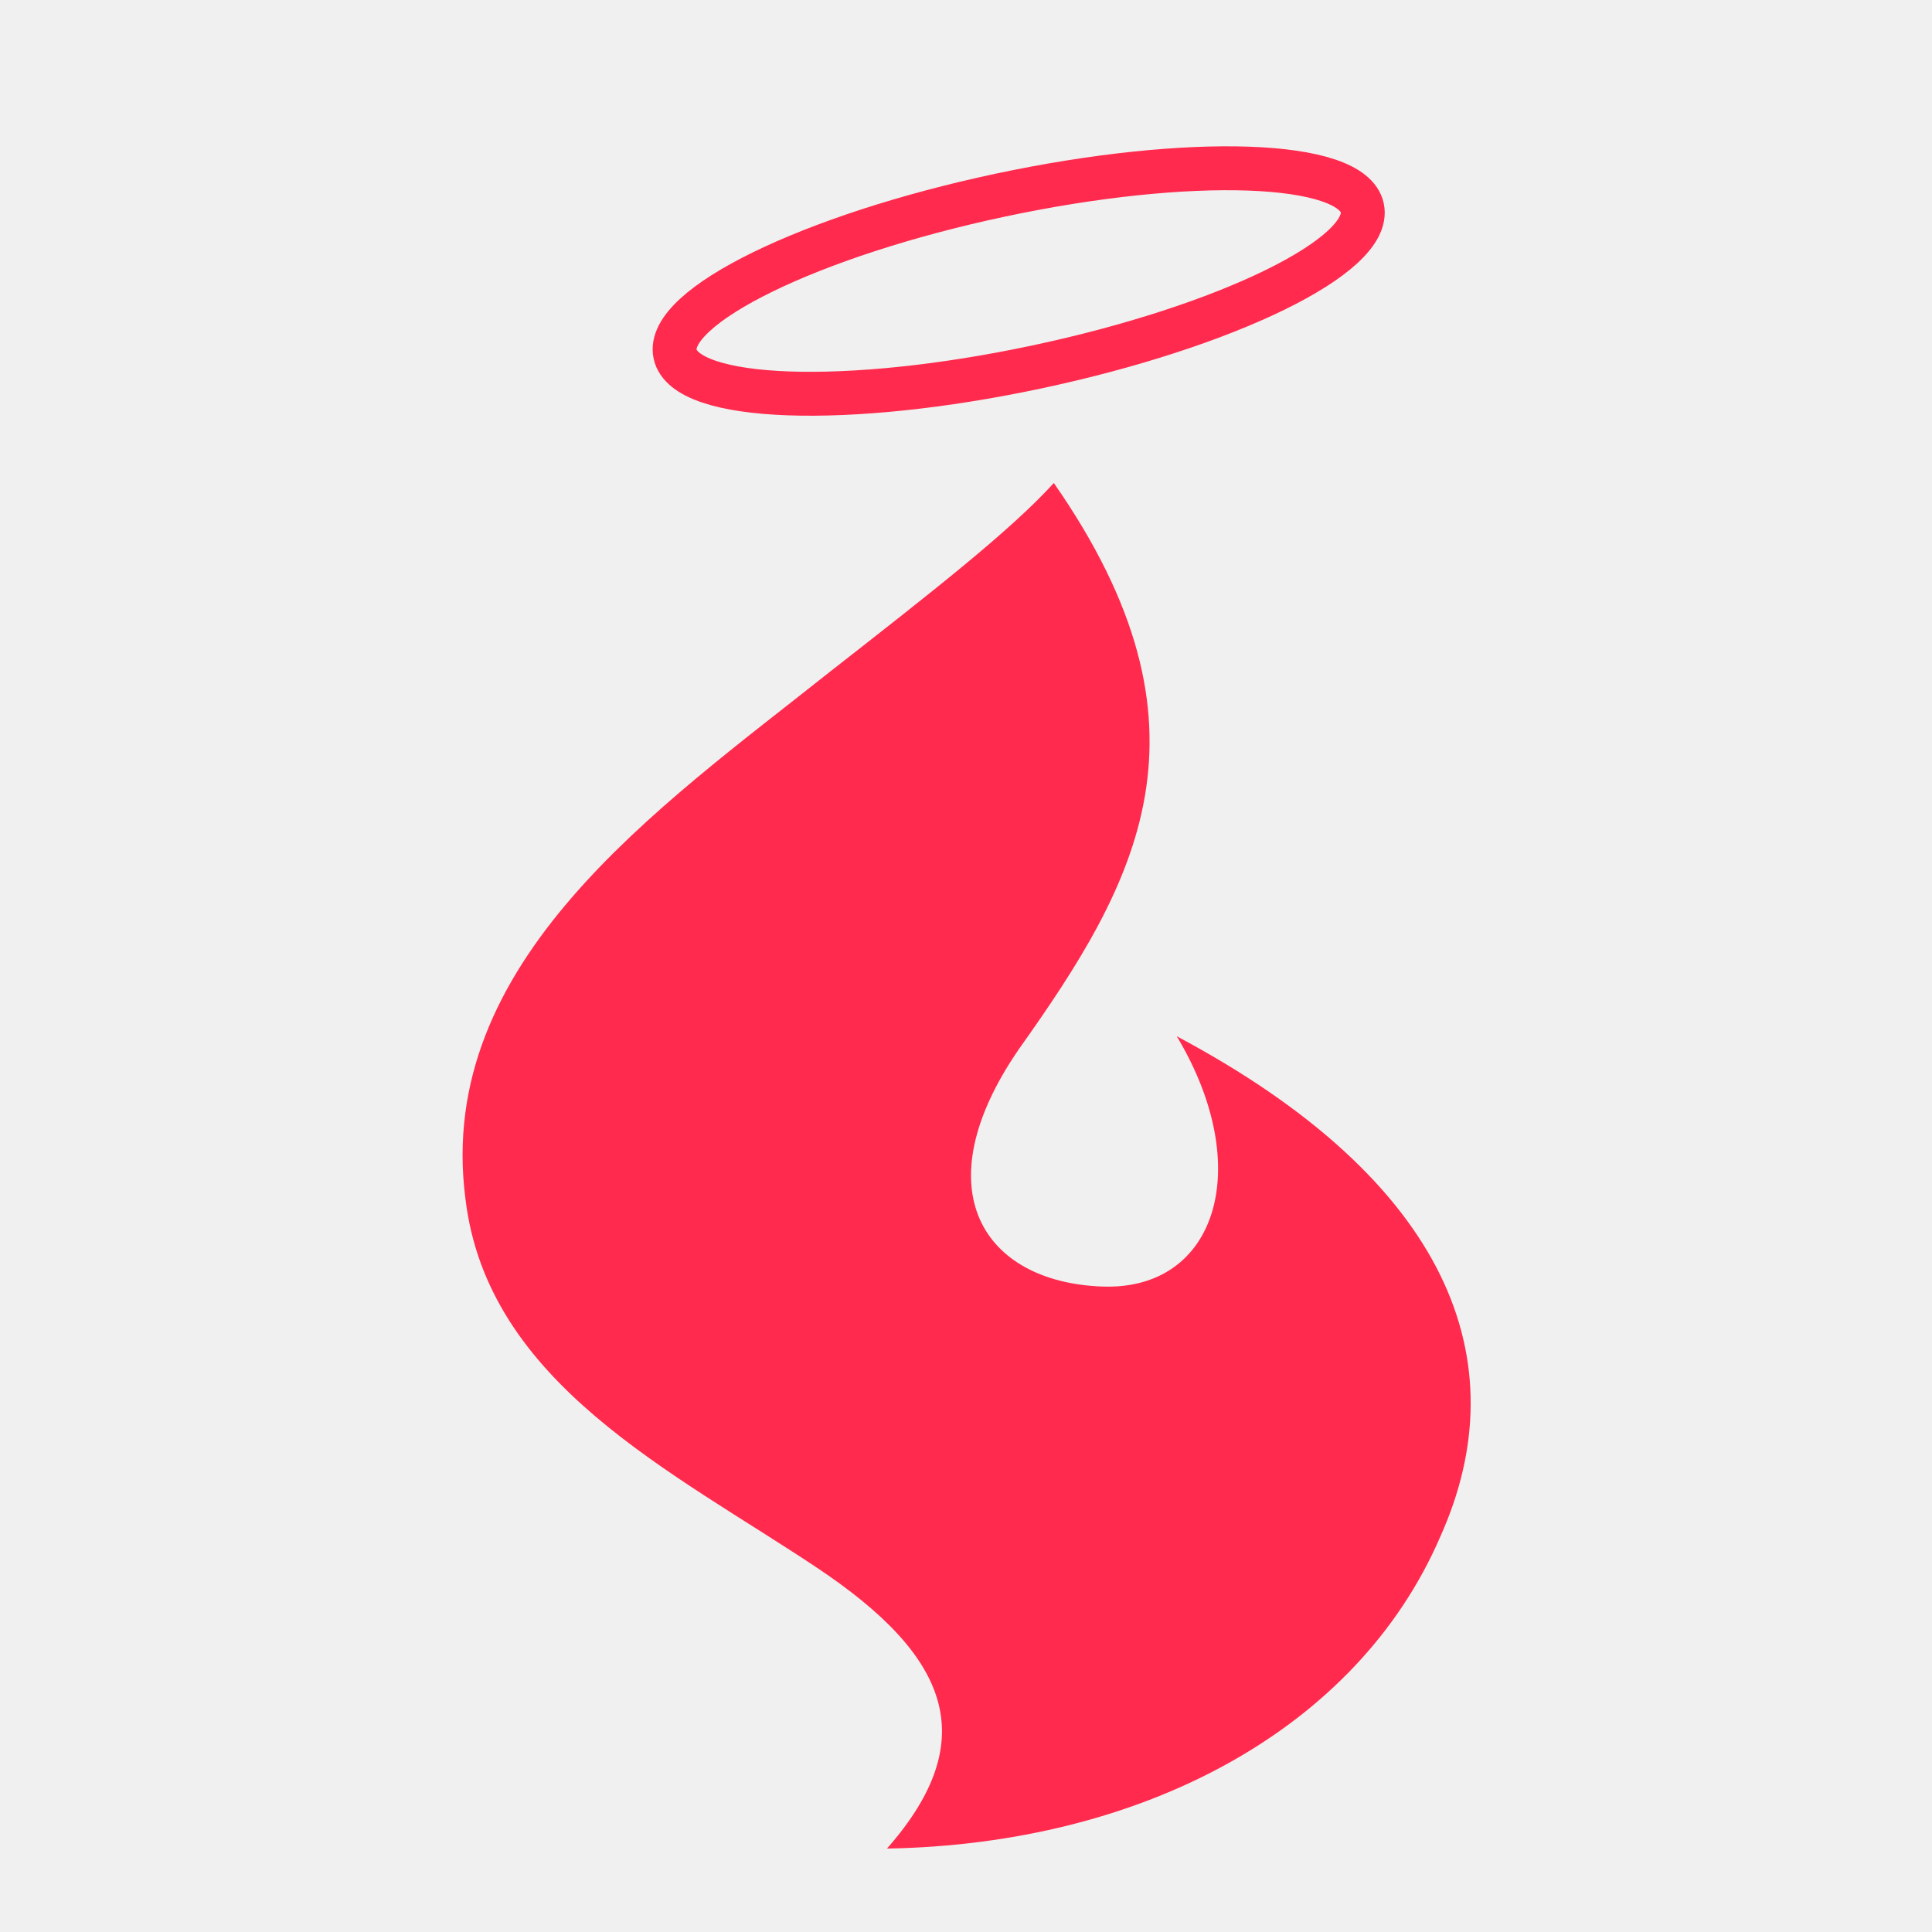
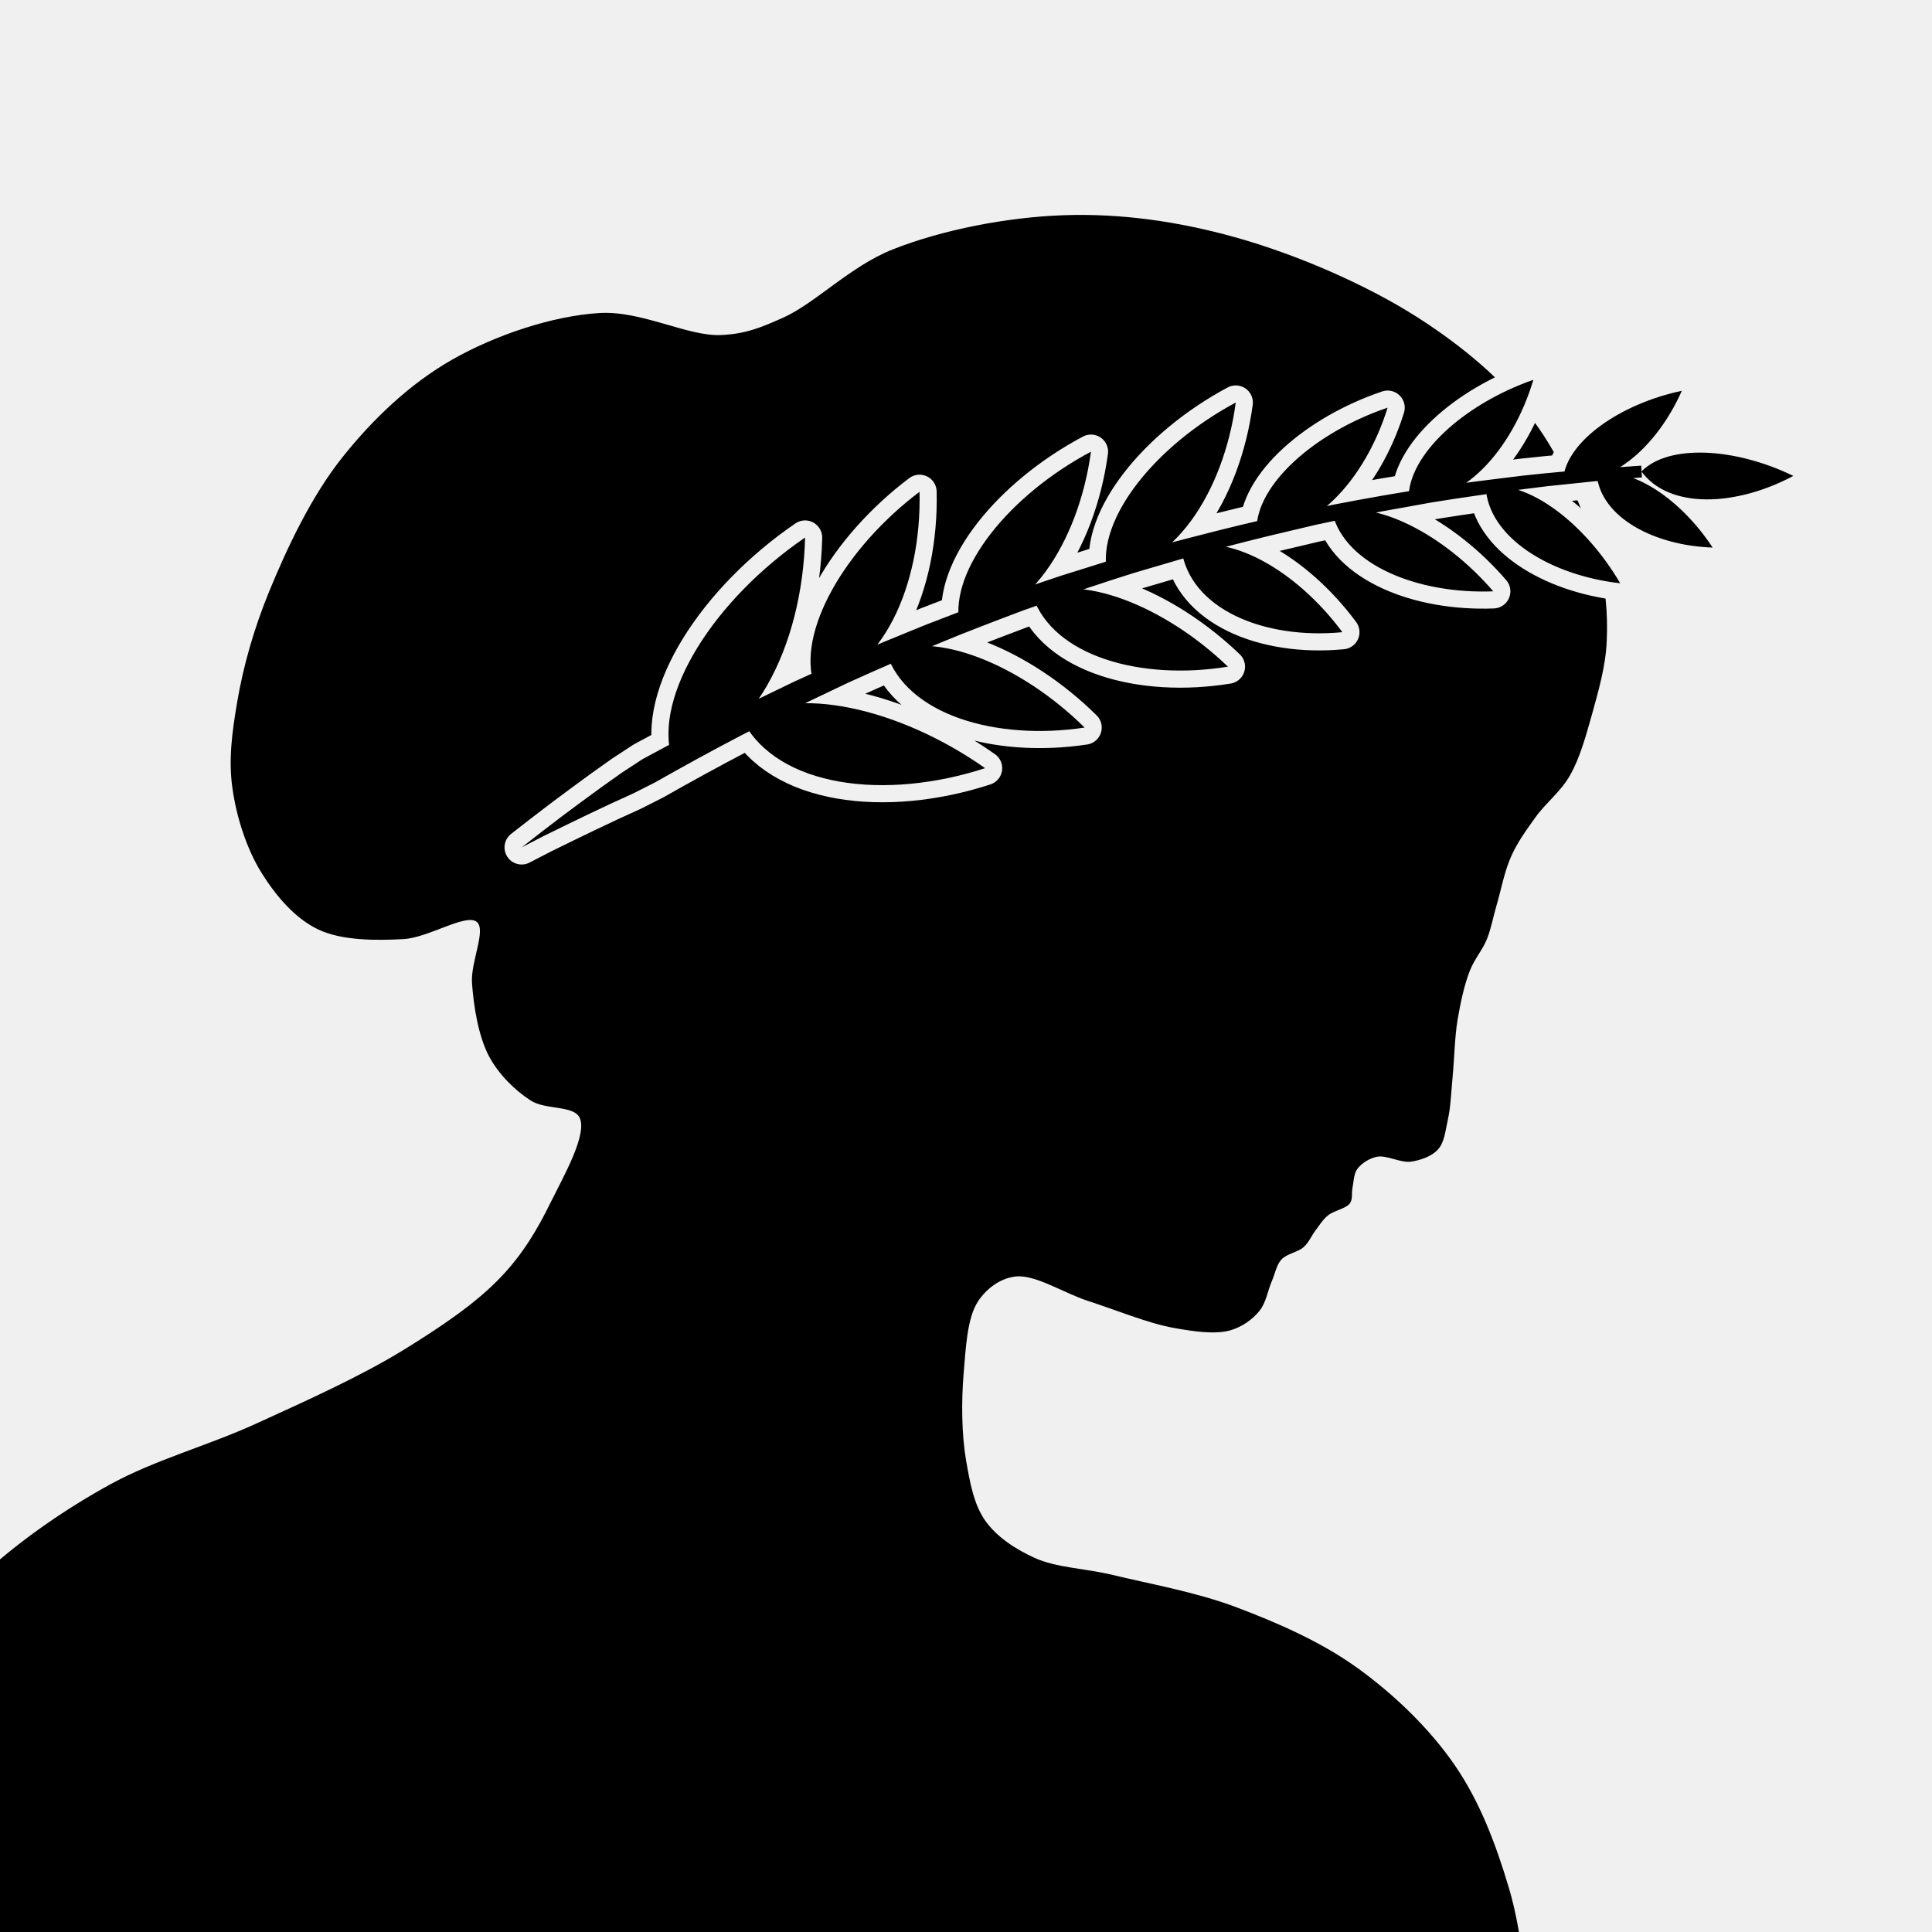
- <svg xmlns="http://www.w3.org/2000/svg" viewBox="40 40 440 440" role="img" aria-label="Impera" fill="none" color="#ff2a4d">
-   <ellipse cx="272" cy="104" rx="80" ry="20" transform="rotate(-12 272 104)" stroke="currentColor" stroke-width="10" />
-   <path d="M280 150 C319 206 299 241 272 279 C250 311 264 332 291 333 C317 334 326 306 308 276 C370 309 386 350 368 390 C349 434 300 460 242 461 C264 436 256 417 226 397 C193 375 151 355 146 313 C139 259 190 224 229 193 C252 175 270 161 280 150Z" fill="currentColor" />
+ <svg xmlns="http://www.w3.org/2000/svg" role="img" aria-label="Impera" viewBox="245 108 790 790">
+   <defs>
+     <clipPath id="im-c">
+       <rect x="245" y="108" width="790" height="790" />
+     </clipPath>
+     <mask id="im-m">
+       <rect x="245" y="108" width="790" height="790" fill="#fff" />
+       <path d="M519.7 418.0C552.1 414.0 573.1 372.7 574.2 327.8C537.1 353.2 512.1 392.3 519.7 418.0ZM548.7 402.6C563.0 430.0 607.0 435.4 647.8 422.1C612.8 397.4 569.3 387.7 548.7 402.6ZM578.0 388.3C605.5 383.7 621.9 347.6 621.0 309.1C590.4 332.2 570.5 366.7 578.0 388.3ZM607.5 375.1C615.7 400.2 652.2 411.0 688.5 405.5C662.4 379.7 627.0 365.4 607.5 375.1ZM637.3 362.9C664.7 362.6 686.0 330.1 691.1 292.7C657.8 310.4 633.3 340.7 637.3 362.9ZM667.3 351.8C675.6 376.3 711.5 386.4 747.1 380.6C721.1 355.6 686.3 342.0 667.3 351.8ZM697.6 341.7C724.4 341.3 745.4 309.3 750.3 272.6C717.6 290.1 693.6 319.9 697.6 341.7ZM728.1 332.7C731.6 356.9 761.6 369.6 793.9 366.5C774.8 340.7 746.3 324.9 728.1 332.7ZM758.8 324.7C781.2 328.2 803.1 304.6 812.4 274.7C782.8 284.7 758.6 306.1 758.8 324.7ZM789.8 317.8C795.0 339.0 824.8 351.0 855.6 349.8C835.5 326.4 806.8 311.7 789.8 317.8ZM821.0 312.0C842.6 315.1 863.4 292.1 872.0 263.3C843.6 273.2 820.6 294.1 821.0 312.0ZM852.5 307.2C853.6 327.8 879.0 343.3 907.5 346.5C893.0 321.7 869.2 303.8 852.5 307.2ZM884.2 303.5C902.2 308.5 922.3 291.3 932.7 267.8C907.6 273.1 885.9 288.3 884.2 303.5ZM897.9 302.2C899.7 319.6 921.4 331.1 945.3 331.9C932.2 311.9 911.7 298.3 897.9 302.2ZM916.2 300.8C927.6 316.3 954.9 315.1 978.3 302.6C954.5 291.0 927.2 289.5 916.2 300.8ZM458.3 454.5L467.4 449.8L476.6 445.3L485.7 440.9L494.8 436.6L504.0 432.4L512.9 427.9L521.6 423.0L530.3 418.2L539.0 413.5L547.7 408.9L556.5 404.4L565.3 399.9L574.1 395.6L582.9 391.4L591.7 387.2L600.6 383.2L609.5 379.3L618.4 375.4L627.4 371.7L636.4 368.0L645.3 364.5L654.4 361.0L663.4 357.6L672.5 354.4L681.5 351.2L690.7 348.1L699.8 345.1L708.9 342.2L718.1 339.5L727.3 336.8L736.5 334.2L745.8 331.7L755.1 329.3L764.4 327.0L773.7 324.8L783.0 322.6L792.4 320.6L801.8 318.7L811.2 316.9L820.7 315.2L830.1 313.5L839.6 312.0L849.1 310.6L858.7 309.2L868.2 308.0L877.8 306.8L887.4 305.8L897.0 304.8L906.7 304.0L916.4 303.2L916.1 298.4L906.3 299.1L896.6 299.8L886.9 300.6L877.2 301.5L867.6 302.5L857.9 303.7L848.3 304.9L838.7 306.2L829.2 307.6L819.6 309.1L810.1 310.7L800.6 312.4L791.1 314.2L781.6 316.1L772.2 318.1L762.8 320.2L753.4 322.4L744.0 324.7L734.6 327.1L725.3 329.5L716.0 332.1L706.7 334.8L697.4 337.6L688.2 340.5L678.9 343.4L669.7 346.5L660.5 349.7L651.4 352.9L642.2 356.3L633.1 359.8L624.0 363.3L614.9 367.0L605.9 370.7L596.8 374.6L587.8 378.5L578.8 382.6L569.8 386.7L560.9 391.0L552.0 395.3L543.1 399.8L534.2 404.3L525.3 409.0L516.5 413.7L507.6 418.5L499.2 424.0L490.9 429.9L482.7 435.9L474.5 442.0L466.4 448.2L458.3 454.5Z" fill="#000" stroke="#000" stroke-width="14" stroke-linejoin="round" />
+     </mask>
+   </defs>
+   <g clip-path="url(#im-c)" fill="currentColor">
+     <path d="M150.0 1300.0L172.0 1100.0C176.4 1046.5 176.9 993.6 180.0 950.0C182.4 916.2 183.4 888.0 188.0 860.0C192.1 835.0 195.1 809.1 205.0 790.0C213.5 773.6 226.5 762.2 240.0 750.0C254.5 737.0 272.0 724.9 290.0 715.0C308.6 704.8 330.2 699.1 350.0 690.0C370.2 680.8 392.4 670.8 410.0 660.0C425.2 650.6 439.6 641.0 450.0 630.0C458.8 620.7 464.7 610.8 470.0 600.0C475.4 589.1 485.3 571.8 482.0 565.0C479.5 559.9 468.0 561.9 462.0 558.0C455.5 553.8 449.0 547.4 445.0 540.0C440.6 531.7 438.7 519.6 438.0 510.0C437.4 501.3 443.9 488.4 440.0 485.0C435.6 481.3 420.4 491.4 410.0 492.0C398.8 492.6 384.8 492.7 375.0 488.0C365.6 483.5 357.8 474.3 352.0 465.0C345.8 455.1 341.6 441.8 340.0 430.0C338.4 418.5 339.9 407.3 342.0 395.0C344.4 380.8 348.7 365.4 355.0 350.0C362.3 332.2 372.3 310.9 385.0 295.0C397.4 279.4 412.7 264.8 430.0 255.0C447.6 245.0 470.8 237.2 490.0 236.0C507.3 234.9 526.3 245.7 540.0 245.0C549.8 244.5 555.8 242.1 565.0 238.0C578.2 232.2 592.6 216.9 610.0 210.0C630.2 202.0 656.6 196.8 680.0 196.0C703.3 195.2 726.7 198.5 750.0 205.0C775.1 212.0 803.8 224.4 825.0 238.0C843.6 250.0 859.8 263.6 872.0 280.0C884.0 296.1 893.3 318.4 898.0 335.0C901.6 347.7 902.5 358.8 902.0 370.0C901.6 380.4 898.6 390.5 896.0 400.0C893.5 408.8 891.1 417.8 887.0 425.0C883.3 431.6 877.1 436.3 873.0 442.0C869.2 447.3 865.6 452.2 863.0 458.0C860.2 464.1 858.8 471.9 857.0 478.0C855.5 483.1 854.8 487.5 853.0 492.0C851.2 496.5 847.9 500.1 846.0 505.0C843.7 510.8 842.2 518.1 841.0 525.0C839.8 532.4 839.7 540.8 839.0 548.0C838.4 554.4 838.2 560.7 837.0 566.0C836.0 570.5 835.6 575.2 833.0 578.0C830.5 580.8 826.0 582.4 822.0 583.0C817.7 583.6 811.9 580.2 808.0 581.0C804.8 581.7 801.7 583.7 800.0 586.0C798.5 588.1 798.5 591.5 798.0 594.0C797.6 596.1 798.2 598.3 797.0 600.0C795.5 602.2 790.4 603.0 788.0 605.0C785.9 606.7 784.6 608.9 783.0 611.0C781.3 613.2 780.2 616.1 778.0 618.0C775.6 620.1 771.2 620.6 769.0 623.0C766.9 625.3 766.4 628.8 765.0 632.0C763.4 635.7 762.7 640.7 760.0 644.0C757.2 647.5 752.9 650.6 748.0 652.0C741.8 653.7 733.4 652.5 725.0 651.0C714.4 649.1 701.2 643.6 690.0 640.0C679.6 636.6 668.1 628.9 660.0 630.0C653.9 630.8 648.5 634.8 645.0 640.0C640.4 646.8 639.9 659.6 639.0 670.0C638.1 681.2 638.2 694.4 640.0 705.0C641.6 714.2 643.2 723.3 648.0 730.0C652.7 736.5 660.1 741.4 668.0 745.0C677.0 749.1 688.2 749.2 700.0 752.0C714.8 755.6 733.6 758.9 750.0 765.0C767.0 771.4 785.0 779.2 800.0 790.0C815.1 800.9 829.6 814.8 840.0 830.0C850.2 844.9 856.7 862.2 862.0 880.0C867.6 898.8 868.7 920.0 872.0 940.0C875.3 960.0 879.2 977.4 882.0 1000.0C885.6 1029.0 887.5 1060.9 890.0 1100.0L900.0 1300.0Z" mask="url(#im-m)" />
+     <path d="M519.7 418.0C552.1 414.0 573.1 372.7 574.2 327.8C537.1 353.2 512.1 392.3 519.7 418.0ZM548.7 402.6C563.0 430.0 607.0 435.4 647.8 422.1C612.8 397.4 569.3 387.7 548.7 402.6ZM578.0 388.3C605.5 383.7 621.9 347.6 621.0 309.1C590.4 332.2 570.5 366.7 578.0 388.3ZM607.5 375.1C615.7 400.2 652.2 411.0 688.5 405.5C662.4 379.7 627.0 365.4 607.5 375.1ZM637.3 362.9C664.7 362.6 686.0 330.1 691.1 292.7C657.8 310.4 633.3 340.7 637.3 362.9ZM667.3 351.8C675.6 376.3 711.5 386.4 747.1 380.6C721.1 355.6 686.3 342.0 667.3 351.8ZM697.6 341.7C724.4 341.3 745.4 309.3 750.3 272.6C717.6 290.1 693.6 319.9 697.6 341.7ZM728.1 332.7C731.6 356.9 761.6 369.6 793.9 366.5C774.8 340.7 746.3 324.9 728.1 332.7ZM758.8 324.7C781.2 328.2 803.1 304.6 812.4 274.7C782.8 284.7 758.6 306.1 758.8 324.7ZM789.8 317.8C795.0 339.0 824.8 351.0 855.6 349.8C835.5 326.4 806.8 311.7 789.8 317.8ZM821.0 312.0C842.6 315.1 863.4 292.1 872.0 263.3C843.6 273.2 820.6 294.1 821.0 312.0ZM852.5 307.2C853.6 327.8 879.0 343.3 907.5 346.5C893.0 321.7 869.2 303.8 852.5 307.2ZM884.2 303.5C902.2 308.5 922.3 291.3 932.7 267.8C907.6 273.1 885.9 288.3 884.2 303.5ZM897.9 302.2C899.7 319.6 921.4 331.1 945.3 331.9C932.2 311.9 911.7 298.3 897.9 302.2ZM916.2 300.8C927.6 316.3 954.9 315.1 978.3 302.6C954.5 291.0 927.2 289.5 916.2 300.8ZM458.3 454.5L467.4 449.8L476.6 445.3L485.7 440.9L494.8 436.6L504.0 432.4L512.9 427.9L521.6 423.0L530.3 418.2L539.0 413.5L547.7 408.9L556.5 404.4L565.3 399.9L574.1 395.6L582.9 391.4L591.7 387.2L600.6 383.2L609.5 379.3L618.4 375.4L627.4 371.7L636.4 368.0L645.3 364.5L654.4 361.0L663.4 357.6L672.5 354.4L681.5 351.2L690.7 348.1L699.8 345.1L708.9 342.2L718.1 339.5L727.3 336.8L736.5 334.2L745.8 331.7L755.1 329.3L764.4 327.0L773.7 324.8L783.0 322.6L792.4 320.6L801.8 318.7L811.2 316.9L820.7 315.2L830.1 313.5L839.6 312.0L849.1 310.6L858.7 309.2L868.2 308.0L877.8 306.8L887.4 305.8L897.0 304.8L906.7 304.0L916.4 303.2L916.1 298.4L906.3 299.1L896.6 299.8L886.9 300.6L877.2 301.5L867.6 302.5L857.9 303.7L848.3 304.9L838.7 306.2L829.2 307.6L819.6 309.1L810.1 310.7L800.6 312.4L791.1 314.2L781.6 316.1L772.2 318.1L762.8 320.2L753.4 322.4L744.0 324.7L734.6 327.1L725.3 329.5L716.0 332.1L706.7 334.8L697.4 337.6L688.2 340.5L678.9 343.4L669.7 346.5L660.5 349.7L651.4 352.9L642.2 356.3L633.1 359.8L624.0 363.3L614.9 367.0L605.9 370.7L596.8 374.6L587.8 378.5L578.8 382.6L569.8 386.7L560.9 391.0L552.0 395.3L543.1 399.8L534.2 404.3L525.3 409.0L516.5 413.7L507.6 418.5L499.2 424.0L490.9 429.9L482.7 435.9L474.5 442.0L466.4 448.2L458.3 454.5Z" />
+   </g>
</svg>
